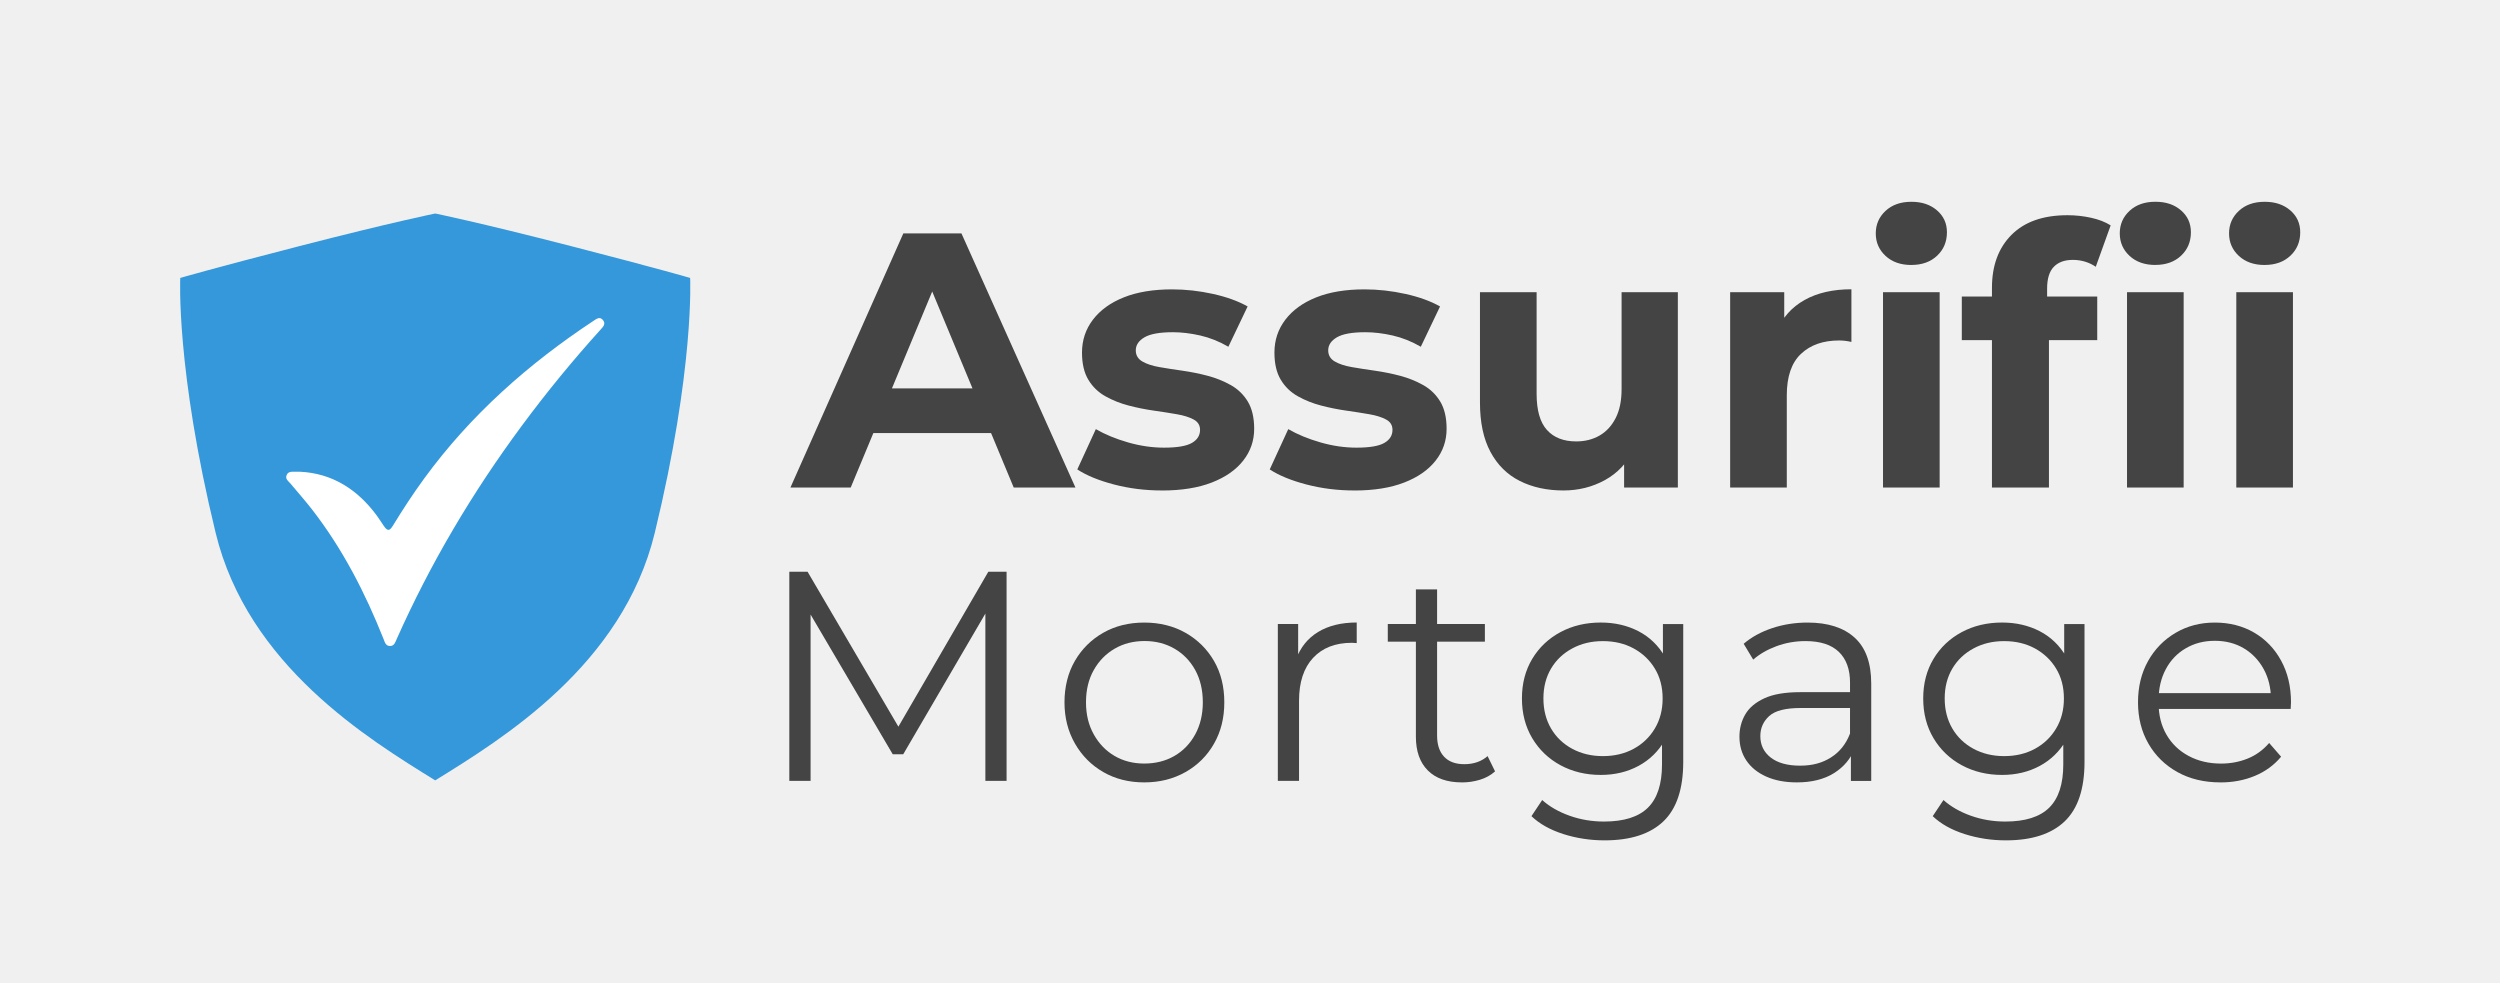
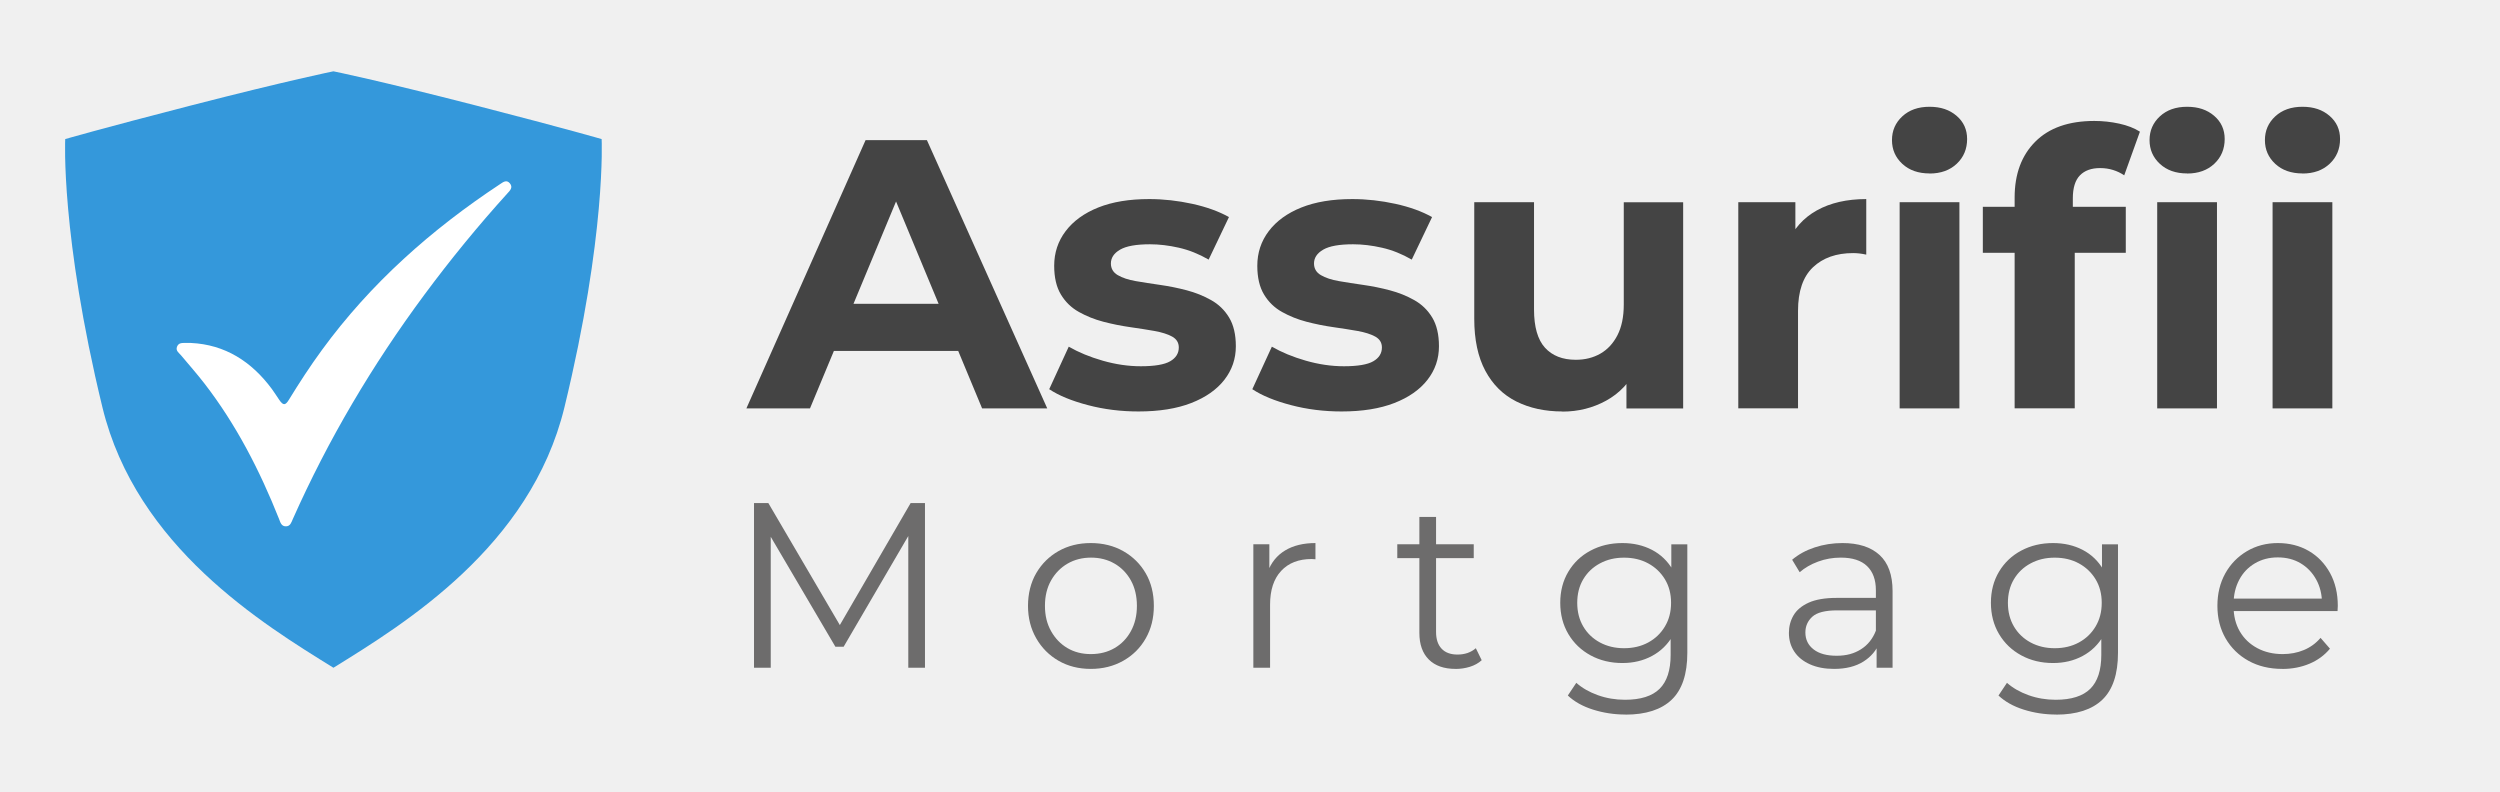
- <svg xmlns="http://www.w3.org/2000/svg" id="Layer_1" data-name="Layer 1" viewBox="0 0 793.53 311.92">
+ <svg xmlns="http://www.w3.org/2000/svg" id="Layer_1" data-name="Layer 1" viewBox="0 0 587.23 185.87">
  <defs>
    <style>
      .cls-1 {
        fill: #3498db;
      }

-       .cls-1, .cls-2, .cls-3 {
+       .cls-1, .cls-2, .cls-3, .cls-4 {
        stroke-width: 0px;
      }

      .cls-2 {
        fill: #fff;
      }

      .cls-3 {
        fill: #444;
      }
+ 
+       .cls-4 {
+         fill: #6d6c6c;
+       }
    </style>
  </defs>
  <g>
-     <g>
-       <path class="cls-3" d="m250.89,154.76l35.84-80.68h18.44l36.19,80.68h-19.59l-29.62-71.23h7.49l-29.62,71.23h-19.13Zm18.09-17.29l4.73-14.18h41.72l4.84,14.18h-51.29Z" />
-       <path class="cls-3" d="m368.8,155.68c-5.3,0-10.37-.63-15.21-1.9-4.84-1.27-8.72-2.86-11.64-4.78l5.88-12.79c2.92,1.69,6.32,3.09,10.2,4.21,3.88,1.12,7.7,1.67,11.47,1.67,4.15,0,7.09-.5,8.82-1.5,1.73-1,2.59-2.38,2.59-4.15,0-1.46-.67-2.55-2.02-3.28-1.35-.73-3.11-1.29-5.3-1.67-2.19-.38-4.63-.77-7.32-1.15-2.69-.38-5.36-.92-8.01-1.61-2.65-.69-5.11-1.67-7.38-2.94-2.27-1.27-4.07-3.01-5.42-5.24-1.35-2.23-2.02-5.11-2.02-8.64,0-3.92,1.15-7.39,3.46-10.43,2.31-3.03,5.57-5.4,9.8-7.09,4.22-1.69,9.34-2.54,15.33-2.54,4.3,0,8.62.48,12.97,1.44,4.34.96,8.01,2.29,11.01,3.98l-6.11,12.79c-2.92-1.69-5.9-2.88-8.93-3.57-3.04-.69-5.94-1.04-8.7-1.04-4.15,0-7.15.54-8.99,1.61-1.84,1.08-2.77,2.46-2.77,4.15,0,1.54.69,2.71,2.07,3.52,1.38.81,3.19,1.4,5.42,1.79,2.23.39,4.69.77,7.38,1.15,2.69.39,5.34.92,7.95,1.61,2.61.69,5.05,1.67,7.32,2.94,2.27,1.27,4.07,3.02,5.42,5.24,1.34,2.23,2.02,5.11,2.02,8.64,0,3.77-1.15,7.13-3.46,10.08-2.31,2.96-5.63,5.28-9.97,6.97-4.34,1.69-9.62,2.54-15.85,2.54Z" />
-       <path class="cls-3" d="m429.88,155.68c-5.3,0-10.37-.63-15.21-1.9-4.84-1.27-8.72-2.86-11.64-4.78l5.88-12.79c2.92,1.69,6.32,3.09,10.2,4.21,3.88,1.12,7.7,1.67,11.47,1.67,4.15,0,7.09-.5,8.82-1.5,1.73-1,2.59-2.38,2.59-4.15,0-1.46-.67-2.55-2.02-3.28-1.35-.73-3.11-1.29-5.3-1.67-2.19-.38-4.63-.77-7.32-1.15-2.69-.38-5.36-.92-8.01-1.61-2.65-.69-5.11-1.67-7.38-2.94-2.27-1.27-4.07-3.01-5.42-5.24-1.35-2.23-2.02-5.11-2.02-8.64,0-3.92,1.15-7.39,3.46-10.43,2.31-3.03,5.57-5.4,9.8-7.09,4.22-1.69,9.34-2.54,15.33-2.54,4.3,0,8.62.48,12.97,1.44,4.34.96,8.01,2.29,11.01,3.98l-6.11,12.79c-2.92-1.69-5.9-2.88-8.93-3.57-3.04-.69-5.94-1.04-8.7-1.04-4.15,0-7.15.54-8.99,1.61-1.84,1.08-2.77,2.46-2.77,4.15,0,1.54.69,2.71,2.07,3.52,1.38.81,3.19,1.4,5.42,1.79,2.23.39,4.69.77,7.38,1.15,2.69.39,5.34.92,7.95,1.61,2.61.69,5.05,1.67,7.32,2.94,2.27,1.27,4.07,3.02,5.42,5.24,1.34,2.23,2.02,5.11,2.02,8.64,0,3.77-1.15,7.13-3.46,10.08-2.31,2.96-5.63,5.28-9.97,6.97-4.34,1.69-9.62,2.54-15.85,2.54Z" />
-       <path class="cls-3" d="m496.27,155.68c-5.23,0-9.84-1-13.83-3-4-2-7.11-5.07-9.34-9.22-2.23-4.15-3.34-9.37-3.34-15.68v-35.04h17.98v32.27c0,5.23,1.09,9.05,3.28,11.47s5.28,3.63,9.28,3.63c2.77,0,5.22-.61,7.38-1.84,2.15-1.23,3.86-3.07,5.13-5.53,1.27-2.46,1.9-5.53,1.9-9.22v-30.77h17.86v62.01h-17.06v-17.17l3.11,5.07c-2.15,4.3-5.23,7.55-9.22,9.74-4,2.19-8.38,3.28-13.14,3.28Z" />
-       <path class="cls-3" d="m549.17,154.76v-62.01h17.17v17.63l-2.42-5.19c1.84-4.38,4.8-7.7,8.87-9.97,4.07-2.27,9.03-3.4,14.87-3.4v16.71c-.69-.15-1.37-.27-2.02-.35-.65-.08-1.29-.11-1.9-.11-5.07,0-9.1,1.42-12.1,4.26-3,2.84-4.49,7.22-4.49,13.14v29.27h-17.98Z" />
-       <path class="cls-3" d="m606.68,84.11c-3.38,0-6.11-.96-8.18-2.88-2.07-1.92-3.11-4.3-3.11-7.15s1.04-5.22,3.11-7.15c2.07-1.92,4.8-2.88,8.18-2.88s6.01.9,8.13,2.71c2.11,1.81,3.17,4.13,3.17,6.97,0,3-1.04,5.48-3.11,7.43-2.07,1.96-4.8,2.94-8.18,2.94Zm-8.99,70.65v-62.01h17.98v62.01h-17.98Z" />
-       <path class="cls-3" d="m622.7,107.96v-13.83h42.99v13.83h-42.99Zm9.57,46.79v-63.39c0-7.07,2.07-12.68,6.22-16.83,4.15-4.15,10.06-6.22,17.75-6.22,2.54,0,5.03.27,7.49.81,2.46.54,4.53,1.35,6.22,2.42l-4.73,13.14c-1-.69-2.11-1.23-3.34-1.61-1.23-.38-2.54-.58-3.92-.58-2.61,0-4.63.73-6.05,2.19-1.42,1.46-2.13,3.77-2.13,6.92v5.76l.58,7.61v49.79h-18.09Zm51.86-70.65c-3.38,0-6.11-.96-8.18-2.88-2.07-1.92-3.11-4.3-3.11-7.15s1.04-5.22,3.11-7.15c2.07-1.92,4.8-2.88,8.18-2.88s6.01.9,8.12,2.71c2.11,1.81,3.17,4.13,3.17,6.97,0,3-1.04,5.48-3.11,7.43-2.07,1.96-4.8,2.94-8.18,2.94Zm-8.99,70.65v-62.01h17.98v62.01h-17.98Z" />
-       <path class="cls-3" d="m718.82,84.11c-3.38,0-6.11-.96-8.18-2.88-2.07-1.92-3.11-4.3-3.11-7.15s1.04-5.22,3.11-7.15c2.07-1.92,4.8-2.88,8.18-2.88s6.01.9,8.13,2.71c2.11,1.81,3.17,4.13,3.17,6.97,0,3-1.04,5.48-3.11,7.43-2.07,1.96-4.8,2.94-8.18,2.94Zm-8.99,70.65v-62.01h17.98v62.01h-17.98Z" />
-     </g>
-     <g>
-       <path class="cls-1" d="m138.15,67.77s-13.63,2.75-43.2,10.37c-27.93,7.2-37.73,10.08-37.73,10.08,0,0-1.44,28.8,11.23,80.92,10.23,42.08,48.38,65.37,69.69,78.56,21.31-13.19,59.46-36.48,69.69-78.56,12.67-52.13,11.23-80.92,11.23-80.92,0,0-9.79-2.88-37.73-10.08-29.57-7.62-43.2-10.37-43.2-10.37h0Z" />
-       <path class="cls-2" d="m95.18,149.73c10.21.48,18.24,5.55,24.42,13.92.77,1.05,1.46,2.16,2.19,3.23,1.2,1.75,1.83,1.75,2.94-.06,3.13-5.11,6.4-10.13,9.94-14.97,14.7-20.14,33.05-36.37,53.77-50.05.93-.61,1.94-1.41,2.93-.23,1.04,1.24.04,2.19-.74,3.05-8.83,9.76-17.17,19.94-25,30.52-15.68,21.17-29.04,43.7-39.75,67.78-.42.94-.71,2.09-2.01,2.13-1.44.05-1.72-1.19-2.12-2.21-5.81-14.59-12.91-28.46-22.55-40.93-2.23-2.88-4.65-5.61-6.99-8.41-.65-.77-1.72-1.4-1.25-2.64.51-1.34,1.76-1.1,2.85-1.13.33,0,.65,0,1.37,0Z" />
-     </g>
+     <path class="cls-3" d="m175.32,95.93l28-63.02h14.4l28.27,63.02h-15.3l-23.14-55.64h5.85l-23.14,55.64h-14.94Zm14.13-13.5l3.69-11.07h32.59l3.78,11.07h-40.06Z" />
+     <path class="cls-3" d="m267.42,96.65c-4.14,0-8.1-.49-11.88-1.49-3.78-.99-6.81-2.23-9.09-3.74l4.59-9.99c2.28,1.32,4.94,2.42,7.97,3.29,3.03.87,6.02,1.31,8.96,1.31,3.24,0,5.54-.39,6.89-1.17,1.35-.78,2.03-1.86,2.03-3.24,0-1.14-.53-1.99-1.58-2.57-1.05-.57-2.43-1-4.14-1.31-1.71-.3-3.62-.6-5.72-.9-2.1-.3-4.19-.72-6.26-1.26-2.07-.54-3.99-1.31-5.76-2.3-1.77-.99-3.18-2.35-4.23-4.1-1.05-1.74-1.58-3.99-1.58-6.75,0-3.06.9-5.78,2.7-8.15,1.8-2.37,4.35-4.22,7.65-5.54,3.3-1.32,7.29-1.98,11.97-1.98,3.36,0,6.74.38,10.13,1.12,3.39.75,6.26,1.79,8.6,3.11l-4.77,9.99c-2.28-1.32-4.61-2.25-6.98-2.79-2.37-.54-4.64-.81-6.8-.81-3.24,0-5.58.42-7.02,1.26-1.44.84-2.16,1.92-2.16,3.24,0,1.2.54,2.12,1.62,2.75,1.08.63,2.49,1.1,4.23,1.4,1.74.3,3.66.6,5.76.9,2.1.3,4.17.72,6.21,1.26,2.04.54,3.95,1.3,5.72,2.3,1.77.99,3.18,2.36,4.23,4.1,1.05,1.74,1.58,3.99,1.58,6.75,0,2.94-.9,5.57-2.7,7.88-1.8,2.31-4.4,4.13-7.79,5.45-3.39,1.32-7.52,1.98-12.38,1.98Z" />
+     <path class="cls-3" d="m315.13,96.65c-4.14,0-8.1-.49-11.88-1.49-3.78-.99-6.81-2.23-9.09-3.74l4.59-9.99c2.28,1.32,4.94,2.42,7.97,3.29,3.03.87,6.02,1.31,8.96,1.31,3.24,0,5.54-.39,6.89-1.17,1.35-.78,2.03-1.86,2.03-3.24,0-1.14-.53-1.99-1.58-2.57-1.05-.57-2.43-1-4.14-1.31-1.71-.3-3.62-.6-5.72-.9-2.1-.3-4.19-.72-6.26-1.26-2.07-.54-3.99-1.31-5.76-2.3-1.77-.99-3.18-2.35-4.23-4.1-1.05-1.74-1.58-3.99-1.58-6.75,0-3.06.9-5.78,2.7-8.15,1.8-2.37,4.35-4.22,7.65-5.54,3.3-1.32,7.29-1.98,11.97-1.98,3.36,0,6.74.38,10.13,1.12,3.39.75,6.26,1.79,8.6,3.11l-4.77,9.99c-2.28-1.32-4.61-2.25-6.98-2.79-2.37-.54-4.64-.81-6.8-.81-3.24,0-5.58.42-7.02,1.26-1.44.84-2.16,1.92-2.16,3.24,0,1.2.54,2.12,1.62,2.75,1.08.63,2.49,1.1,4.23,1.4,1.74.3,3.66.6,5.76.9,2.1.3,4.17.72,6.21,1.26,2.04.54,3.95,1.3,5.72,2.3,1.77.99,3.18,2.36,4.23,4.1,1.05,1.74,1.58,3.99,1.58,6.75,0,2.94-.9,5.57-2.7,7.88-1.8,2.31-4.4,4.13-7.79,5.45-3.39,1.32-7.52,1.98-12.38,1.98Z" />
+     <path class="cls-3" d="m366.99,96.65c-4.08,0-7.68-.78-10.8-2.34-3.12-1.56-5.55-3.96-7.29-7.2-1.74-3.24-2.61-7.32-2.61-12.24v-27.37h14.04v25.21c0,4.08.86,7.07,2.57,8.96s4.13,2.84,7.25,2.84c2.16,0,4.08-.48,5.76-1.44,1.68-.96,3.02-2.4,4.01-4.32.99-1.92,1.49-4.32,1.49-7.2v-24.04h13.95v48.44h-13.32v-13.41l2.43,3.96c-1.68,3.36-4.08,5.9-7.2,7.61-3.12,1.71-6.54,2.57-10.26,2.57Z" />
+     <path class="cls-3" d="m408.31,95.93v-48.44h13.41v13.77l-1.89-4.05c1.44-3.42,3.75-6.02,6.93-7.79,3.18-1.77,7.05-2.66,11.61-2.66v13.05c-.54-.12-1.07-.21-1.58-.27-.51-.06-1.01-.09-1.49-.09-3.96,0-7.11,1.11-9.45,3.33-2.34,2.22-3.51,5.64-3.51,10.26v22.87h-14.04Z" />
+     <path class="cls-3" d="m453.23,40.74c-2.64,0-4.77-.75-6.39-2.25-1.62-1.5-2.43-3.36-2.43-5.58s.81-4.08,2.43-5.58c1.62-1.5,3.75-2.25,6.39-2.25s4.7.71,6.35,2.12c1.65,1.41,2.48,3.23,2.48,5.45,0,2.34-.81,4.28-2.43,5.81-1.62,1.53-3.75,2.3-6.39,2.3Zm-7.02,55.19v-48.44h14.04v48.44h-14.04Z" />
+     <path class="cls-3" d="m465.75,59.38v-10.8h33.58v10.8h-33.58Zm7.47,36.55v-49.52c0-5.52,1.62-9.9,4.86-13.14,3.24-3.24,7.86-4.86,13.86-4.86,1.98,0,3.93.21,5.85.63,1.92.42,3.54,1.05,4.86,1.89l-3.69,10.26c-.78-.54-1.65-.96-2.61-1.26-.96-.3-1.98-.45-3.06-.45-2.04,0-3.62.57-4.73,1.71-1.11,1.14-1.67,2.94-1.67,5.4v4.5l.45,5.94v38.89h-14.13Zm40.51-55.19c-2.64,0-4.77-.75-6.39-2.25-1.62-1.5-2.43-3.36-2.43-5.58s.81-4.08,2.43-5.58c1.62-1.5,3.75-2.25,6.39-2.25s4.7.71,6.35,2.12c1.65,1.41,2.48,3.23,2.48,5.45,0,2.34-.81,4.28-2.43,5.81-1.62,1.53-3.75,2.3-6.39,2.3Zm-7.02,55.19v-48.44h14.04v48.44h-14.04Z" />
+     <path class="cls-3" d="m540.83,40.74c-2.64,0-4.77-.75-6.39-2.25-1.62-1.5-2.43-3.36-2.43-5.58s.81-4.08,2.43-5.58c1.62-1.5,3.75-2.25,6.39-2.25s4.7.71,6.35,2.12c1.65,1.41,2.48,3.23,2.48,5.45,0,2.34-.81,4.28-2.43,5.81-1.62,1.53-3.75,2.3-6.39,2.3Zm-7.02,55.19v-48.44h14.04v48.44h-14.04Z" />
  </g>
  <g>
-     <path class="cls-3" d="m250.54,247.86v-66.39h5.79l30.35,51.78h-3.03l30.06-51.78h5.79v66.39h-6.73v-55.86h1.61l-27.69,47.42h-3.32l-27.88-47.42h1.8v55.86h-6.73Z" />
-     <path class="cls-3" d="m363.2,248.34c-4.87,0-9.2-1.09-12.99-3.27-3.79-2.18-6.8-5.2-9.01-9.06-2.21-3.86-3.32-8.22-3.32-13.09s1.11-9.39,3.32-13.18c2.21-3.79,5.22-6.76,9.01-8.91,3.79-2.15,8.12-3.22,12.99-3.22s9.31,1.09,13.13,3.27c3.82,2.18,6.83,5.15,9.01,8.92,2.18,3.76,3.27,8.14,3.27,13.13s-1.09,9.31-3.27,13.13c-2.18,3.83-5.2,6.83-9.06,9.01-3.86,2.18-8.22,3.27-13.09,3.27Zm0-5.98c3.6,0,6.8-.81,9.58-2.42,2.78-1.61,4.98-3.89,6.59-6.83,1.61-2.94,2.42-6.34,2.42-10.2s-.81-7.33-2.42-10.24c-1.61-2.91-3.81-5.17-6.59-6.78-2.78-1.61-5.94-2.42-9.48-2.42s-6.7.81-9.48,2.42c-2.78,1.61-5,3.87-6.64,6.78-1.65,2.91-2.47,6.32-2.47,10.24s.82,7.25,2.47,10.2c1.64,2.94,3.84,5.22,6.59,6.83,2.75,1.61,5.9,2.42,9.44,2.42Z" />
-     <path class="cls-3" d="m405.6,247.86v-49.79h6.45v13.56l-.66-2.37c1.39-3.79,3.73-6.69,7.02-8.68,3.29-1.99,7.36-2.99,12.23-2.99v6.54c-.25,0-.51-.01-.76-.05-.25-.03-.51-.05-.76-.05-5.25,0-9.36,1.6-12.33,4.79-2.97,3.19-4.46,7.73-4.46,13.61v25.42h-6.73Z" />
-     <path class="cls-3" d="m440.5,203.67v-5.6h30.82v5.6h-30.82Zm23.52,44.67c-4.68,0-8.28-1.26-10.81-3.79-2.53-2.53-3.79-6.1-3.79-10.72v-46.75h6.73v46.38c0,2.91.74,5.15,2.23,6.73,1.48,1.58,3.62,2.37,6.4,2.37,2.97,0,5.44-.85,7.4-2.56l2.37,4.84c-1.33,1.2-2.92,2.09-4.79,2.66-1.87.57-3.78.85-5.74.85Z" />
-     <path class="cls-3" d="m508.11,245.97c-4.74,0-9.01-1.03-12.8-3.08s-6.78-4.92-8.96-8.58c-2.18-3.67-3.27-7.87-3.27-12.61s1.09-8.93,3.27-12.57c2.18-3.63,5.17-6.46,8.96-8.49s8.06-3.04,12.8-3.04c4.42,0,8.41.92,11.95,2.75,3.54,1.83,6.35,4.55,8.44,8.16s3.13,8,3.13,13.18-1.04,9.58-3.13,13.18c-2.09,3.6-4.9,6.35-8.44,8.25-3.54,1.9-7.52,2.85-11.95,2.85Zm1.23,20.77c-4.55,0-8.91-.66-13.09-1.99-4.17-1.33-7.56-3.22-10.15-5.69l3.41-5.12c2.34,2.09,5.23,3.75,8.68,4.98,3.45,1.23,7.1,1.85,10.95,1.85,6.32,0,10.97-1.47,13.94-4.41,2.97-2.94,4.46-7.51,4.46-13.7v-12.42l.95-8.54-.66-8.54v-15.08h6.45v43.72c0,8.6-2.1,14.9-6.31,18.92-4.21,4.01-10.42,6.02-18.64,6.02Zm-.57-26.74c3.67,0,6.92-.77,9.77-2.32,2.85-1.55,5.09-3.7,6.73-6.45,1.64-2.75,2.47-5.93,2.47-9.53s-.82-6.76-2.47-9.48c-1.64-2.72-3.89-4.85-6.73-6.4-2.85-1.55-6.1-2.32-9.77-2.32s-6.84.77-9.72,2.32c-2.88,1.55-5.12,3.68-6.73,6.4-1.61,2.72-2.42,5.88-2.42,9.48s.81,6.78,2.42,9.53c1.61,2.75,3.86,4.9,6.73,6.45,2.88,1.55,6.12,2.32,9.72,2.32Z" />
-     <path class="cls-3" d="m570.33,248.34c-3.73,0-6.97-.62-9.72-1.85-2.75-1.23-4.85-2.94-6.31-5.12-1.46-2.18-2.18-4.69-2.18-7.54,0-2.59.62-4.95,1.85-7.07,1.23-2.12,3.26-3.82,6.07-5.12,2.81-1.29,6.59-1.94,11.33-1.94h17.17v5.03h-16.98c-4.81,0-8.14.85-10.01,2.56-1.87,1.71-2.8,3.83-2.8,6.35,0,2.84,1.11,5.12,3.32,6.83,2.21,1.71,5.31,2.56,9.29,2.56s7.06-.87,9.82-2.61c2.75-1.74,4.76-4.25,6.02-7.54l1.52,4.65c-1.27,3.29-3.46,5.91-6.59,7.87-3.13,1.96-7.07,2.94-11.81,2.94Zm17.17-.47v-11l-.28-1.8v-18.4c0-4.24-1.19-7.49-3.56-9.77s-5.9-3.41-10.57-3.41c-3.22,0-6.29.54-9.2,1.61-2.91,1.08-5.38,2.5-7.4,4.27l-3.03-5.03c2.53-2.15,5.56-3.81,9.1-4.98,3.54-1.17,7.27-1.75,11.19-1.75,6.45,0,11.43,1.6,14.94,4.79,3.51,3.19,5.26,8.05,5.26,14.56v30.92h-6.45Z" />
-     <path class="cls-3" d="m635.48,245.97c-4.74,0-9.01-1.03-12.8-3.08s-6.78-4.92-8.96-8.58c-2.18-3.67-3.27-7.87-3.27-12.61s1.09-8.93,3.27-12.57c2.18-3.63,5.17-6.46,8.96-8.49s8.06-3.04,12.8-3.04c4.42,0,8.41.92,11.95,2.75,3.54,1.83,6.35,4.55,8.44,8.16s3.13,8,3.13,13.18-1.04,9.58-3.13,13.18c-2.09,3.6-4.9,6.35-8.44,8.25-3.54,1.9-7.52,2.85-11.95,2.85Zm1.23,20.77c-4.55,0-8.91-.66-13.09-1.99-4.17-1.33-7.56-3.22-10.15-5.69l3.41-5.12c2.34,2.09,5.23,3.75,8.68,4.98,3.45,1.23,7.1,1.85,10.95,1.85,6.32,0,10.97-1.47,13.94-4.41,2.97-2.94,4.46-7.51,4.46-13.7v-12.42l.95-8.54-.66-8.54v-15.08h6.45v43.72c0,8.6-2.1,14.9-6.31,18.92-4.21,4.01-10.42,6.02-18.64,6.02Zm-.57-26.74c3.67,0,6.92-.77,9.77-2.32,2.85-1.55,5.09-3.7,6.73-6.45,1.64-2.75,2.47-5.93,2.47-9.53s-.82-6.76-2.47-9.48c-1.64-2.72-3.89-4.85-6.73-6.4-2.85-1.55-6.1-2.32-9.77-2.32s-6.84.77-9.72,2.32c-2.88,1.55-5.12,3.68-6.73,6.4-1.61,2.72-2.42,5.88-2.42,9.48s.81,6.78,2.42,9.53c1.61,2.75,3.86,4.9,6.73,6.45,2.88,1.55,6.12,2.32,9.72,2.32Z" />
-     <path class="cls-3" d="m704.81,248.34c-5.19,0-9.74-1.09-13.66-3.27-3.92-2.18-6.99-5.18-9.2-9.01-2.21-3.82-3.32-8.2-3.32-13.13s1.06-9.29,3.18-13.09c2.12-3.79,5.03-6.78,8.73-8.96,3.7-2.18,7.85-3.27,12.47-3.27s8.83,1.06,12.47,3.18c3.63,2.12,6.5,5.09,8.58,8.92,2.09,3.83,3.13,8.24,3.13,13.23,0,.32-.02.65-.05,1-.03.35-.05.71-.05,1.09h-43.34v-5.03h39.74l-2.66,1.99c0-3.6-.77-6.81-2.32-9.63-1.55-2.81-3.65-5.01-6.31-6.59-2.66-1.58-5.72-2.37-9.2-2.37s-6.48.79-9.2,2.37c-2.72,1.58-4.84,3.79-6.35,6.64-1.52,2.84-2.28,6.1-2.28,9.77v1.04c0,3.79.84,7.13,2.51,10,1.67,2.88,4.01,5.12,7.02,6.73,3,1.61,6.43,2.42,10.29,2.42,3.03,0,5.86-.54,8.49-1.61,2.62-1.07,4.88-2.72,6.78-4.93l3.79,4.36c-2.21,2.66-4.98,4.68-8.3,6.07-3.32,1.39-6.97,2.09-10.95,2.09Z" />
+     <path class="cls-1" d="m78.32,16.75s-10.61,2.14-33.63,8.07c-21.75,5.61-29.37,7.85-29.37,7.85,0,0-1.12,22.42,8.74,63.01,7.96,32.76,37.67,50.9,54.26,61.17,16.59-10.27,46.3-28.41,54.26-61.17,9.87-40.58,8.74-63.01,8.74-63.01,0,0-7.62-2.24-29.37-7.85-23.02-5.93-33.63-8.07-33.63-8.07h0Z" />
+     <path class="cls-2" d="m44.87,80.56c7.95.38,14.2,4.32,19.01,10.84.6.82,1.13,1.68,1.71,2.52.93,1.36,1.43,1.36,2.29-.05,2.44-3.98,4.98-7.89,7.74-11.66,11.45-15.68,25.73-28.32,41.86-38.97.72-.48,1.51-1.1,2.28-.18.81.97.03,1.71-.58,2.37-6.88,7.6-13.36,15.52-19.47,23.76-12.21,16.48-22.61,34.02-30.95,52.78-.32.73-.56,1.63-1.56,1.66-1.12.04-1.34-.93-1.65-1.72-4.52-11.36-10.05-22.16-17.56-31.87-1.73-2.24-3.62-4.37-5.44-6.55-.5-.6-1.34-1.09-.97-2.05.4-1.05,1.37-.86,2.22-.88.25,0,.51,0,1.07,0Z" />
+   </g>
+   <g>
+     <path class="cls-4" d="m177.11,156.84v-38.67h3.37l17.68,30.17h-1.77l17.51-30.17h3.37v38.67h-3.92v-32.54h.94l-16.13,27.62h-1.93l-16.24-27.62h1.05v32.54h-3.92Z" />
+     <path class="cls-4" d="m256.22,157.12c-2.84,0-5.36-.64-7.57-1.91-2.21-1.27-3.96-3.03-5.25-5.28-1.29-2.25-1.93-4.79-1.93-7.62s.64-5.47,1.93-7.68c1.29-2.21,3.04-3.94,5.25-5.19,2.21-1.25,4.73-1.88,7.57-1.88s5.42.64,7.65,1.91c2.23,1.27,3.98,3,5.25,5.19s1.91,4.74,1.91,7.65-.64,5.42-1.91,7.65-3.03,3.98-5.28,5.25c-2.25,1.27-4.79,1.91-7.62,1.91Zm0-3.48c2.1,0,3.96-.47,5.58-1.41,1.62-.94,2.9-2.26,3.84-3.98s1.41-3.69,1.41-5.94-.47-4.27-1.41-5.97c-.94-1.69-2.22-3.01-3.84-3.95-1.62-.94-3.46-1.41-5.52-1.41s-3.9.47-5.52,1.41c-1.62.94-2.91,2.26-3.87,3.95-.96,1.7-1.44,3.68-1.44,5.97s.48,4.23,1.44,5.94c.96,1.71,2.24,3.04,3.84,3.98,1.6.94,3.43,1.41,5.5,1.41Z" />
+     <path class="cls-4" d="m294.4,156.84v-29h3.76v7.9l-.39-1.38c.81-2.21,2.17-3.9,4.09-5.06,1.91-1.16,4.29-1.74,7.13-1.74v3.81c-.15,0-.3,0-.44-.03-.15-.02-.3-.03-.44-.03-3.06,0-5.45.93-7.18,2.79-1.73,1.86-2.6,4.5-2.6,7.93v14.81h-3.92Z" />
+     <path class="cls-4" d="m328.21,131.1v-3.26h17.96v3.26h-17.96Zm13.7,26.02c-2.73,0-4.83-.74-6.3-2.21-1.47-1.47-2.21-3.55-2.21-6.24v-27.24h3.92v27.02c0,1.69.43,3,1.3,3.92.86.92,2.11,1.38,3.73,1.38,1.73,0,3.17-.5,4.31-1.49l1.38,2.82c-.77.7-1.7,1.21-2.79,1.55-1.09.33-2.2.5-3.34.5Z" />
+     <path class="cls-4" d="m381.08,155.74c-2.76,0-5.25-.6-7.46-1.8-2.21-1.2-3.95-2.86-5.22-5-1.27-2.14-1.91-4.59-1.91-7.35s.64-5.2,1.91-7.32c1.27-2.12,3.01-3.77,5.22-4.94,2.21-1.18,4.7-1.77,7.46-1.77,2.58,0,4.9.53,6.96,1.6,2.06,1.07,3.7,2.65,4.92,4.75,1.22,2.1,1.82,4.66,1.82,7.68s-.61,5.58-1.82,7.68c-1.22,2.1-2.85,3.7-4.92,4.81-2.06,1.11-4.38,1.66-6.96,1.66Zm.72,12.1c-2.65,0-5.19-.39-7.62-1.16s-4.4-1.88-5.91-3.31l1.99-2.98c1.36,1.21,3.05,2.18,5.06,2.9,2.01.72,4.13,1.08,6.38,1.08,3.68,0,6.39-.86,8.12-2.57,1.73-1.71,2.6-4.37,2.6-7.98v-7.24l.55-4.97-.39-4.97v-8.78h3.76v25.47c0,5.01-1.23,8.68-3.67,11.02-2.45,2.34-6.07,3.51-10.86,3.51Zm-.33-15.58c2.14,0,4.03-.45,5.69-1.35,1.66-.9,2.96-2.15,3.92-3.76.96-1.6,1.44-3.45,1.44-5.55s-.48-3.94-1.44-5.53c-.96-1.58-2.27-2.83-3.92-3.73s-3.55-1.35-5.69-1.35-3.99.45-5.66,1.35c-1.68.9-2.98,2.15-3.92,3.73-.94,1.58-1.41,3.43-1.41,5.53s.47,3.95,1.41,5.55c.94,1.6,2.25,2.86,3.92,3.76,1.68.9,3.56,1.35,5.66,1.35Z" />
+     <path class="cls-4" d="m430.8,157.12c-2.17,0-4.06-.36-5.66-1.08-1.6-.72-2.83-1.71-3.67-2.98-.85-1.27-1.27-2.74-1.27-4.39,0-1.51.36-2.88,1.08-4.12.72-1.23,1.9-2.23,3.54-2.98,1.64-.75,3.84-1.13,6.6-1.13h10v2.93h-9.89c-2.8,0-4.74.5-5.83,1.49-1.09.99-1.63,2.23-1.63,3.7,0,1.66.64,2.98,1.93,3.98,1.29,1,3.09,1.49,5.41,1.49s4.12-.51,5.72-1.52c1.6-1.01,2.77-2.48,3.51-4.39l.88,2.71c-.74,1.92-2.02,3.44-3.84,4.58-1.82,1.14-4.12,1.71-6.88,1.71Zm10-.28v-6.41l-.17-1.05v-10.72c0-2.47-.69-4.36-2.07-5.69-1.38-1.33-3.44-1.99-6.16-1.99-1.88,0-3.67.31-5.36.94-1.69.63-3.13,1.46-4.31,2.49l-1.77-2.93c1.47-1.25,3.24-2.22,5.3-2.9,2.06-.68,4.24-1.02,6.52-1.02,3.76,0,6.66.93,8.7,2.79,2.04,1.86,3.07,4.69,3.07,8.48v18.01h-3.76Z" />
+     <path class="cls-4" d="m482.24,155.74c-2.76,0-5.25-.6-7.46-1.8-2.21-1.2-3.95-2.86-5.22-5-1.27-2.14-1.91-4.59-1.91-7.35s.64-5.2,1.91-7.32c1.27-2.12,3.01-3.77,5.22-4.94,2.21-1.18,4.7-1.77,7.46-1.77,2.58,0,4.9.53,6.96,1.6,2.06,1.07,3.7,2.65,4.92,4.75,1.22,2.1,1.82,4.66,1.82,7.68s-.61,5.58-1.82,7.68c-1.22,2.1-2.85,3.7-4.92,4.81-2.06,1.11-4.38,1.66-6.96,1.66Zm.72,12.1c-2.65,0-5.19-.39-7.62-1.16s-4.4-1.88-5.91-3.31l1.99-2.98c1.36,1.21,3.05,2.18,5.06,2.9,2.01.72,4.13,1.08,6.38,1.08,3.68,0,6.39-.86,8.12-2.57,1.73-1.71,2.6-4.37,2.6-7.98v-7.24l.55-4.97-.39-4.97v-8.78h3.76v25.47c0,5.01-1.23,8.68-3.67,11.02-2.45,2.34-6.07,3.51-10.86,3.51Zm-.33-15.58c2.14,0,4.03-.45,5.69-1.35,1.66-.9,2.96-2.15,3.92-3.76.96-1.6,1.44-3.45,1.44-5.55s-.48-3.94-1.44-5.53c-.96-1.58-2.27-2.83-3.92-3.73s-3.55-1.35-5.69-1.35-3.99.45-5.66,1.35c-1.68.9-2.98,2.15-3.92,3.73-.94,1.58-1.41,3.43-1.41,5.53s.47,3.95,1.41,5.55c.94,1.6,2.25,2.86,3.92,3.76,1.68.9,3.56,1.35,5.66,1.35Z" />
+     <path class="cls-4" d="m536.1,157.12c-3.02,0-5.67-.64-7.96-1.91-2.28-1.27-4.07-3.02-5.36-5.25-1.29-2.23-1.93-4.78-1.93-7.65s.62-5.41,1.85-7.62c1.23-2.21,2.93-3.95,5.08-5.22,2.15-1.27,4.58-1.91,7.27-1.91s5.15.62,7.26,1.85c2.12,1.23,3.78,2.97,5,5.19,1.22,2.23,1.82,4.8,1.82,7.71,0,.18,0,.38-.03.58-.02.2-.03.42-.03.64h-25.25v-2.93h23.15l-1.55,1.16c0-2.1-.45-3.97-1.35-5.61-.9-1.64-2.13-2.92-3.67-3.84-1.55-.92-3.33-1.38-5.36-1.38s-3.78.46-5.36,1.38c-1.58.92-2.82,2.21-3.7,3.87-.88,1.66-1.33,3.55-1.33,5.69v.61c0,2.21.49,4.15,1.46,5.83.98,1.68,2.34,2.98,4.09,3.92,1.75.94,3.75,1.41,5.99,1.41,1.77,0,3.42-.31,4.94-.94,1.53-.63,2.85-1.58,3.95-2.87l2.21,2.54c-1.29,1.55-2.9,2.73-4.83,3.54-1.93.81-4.06,1.22-6.38,1.22Z" />
  </g>
</svg>
